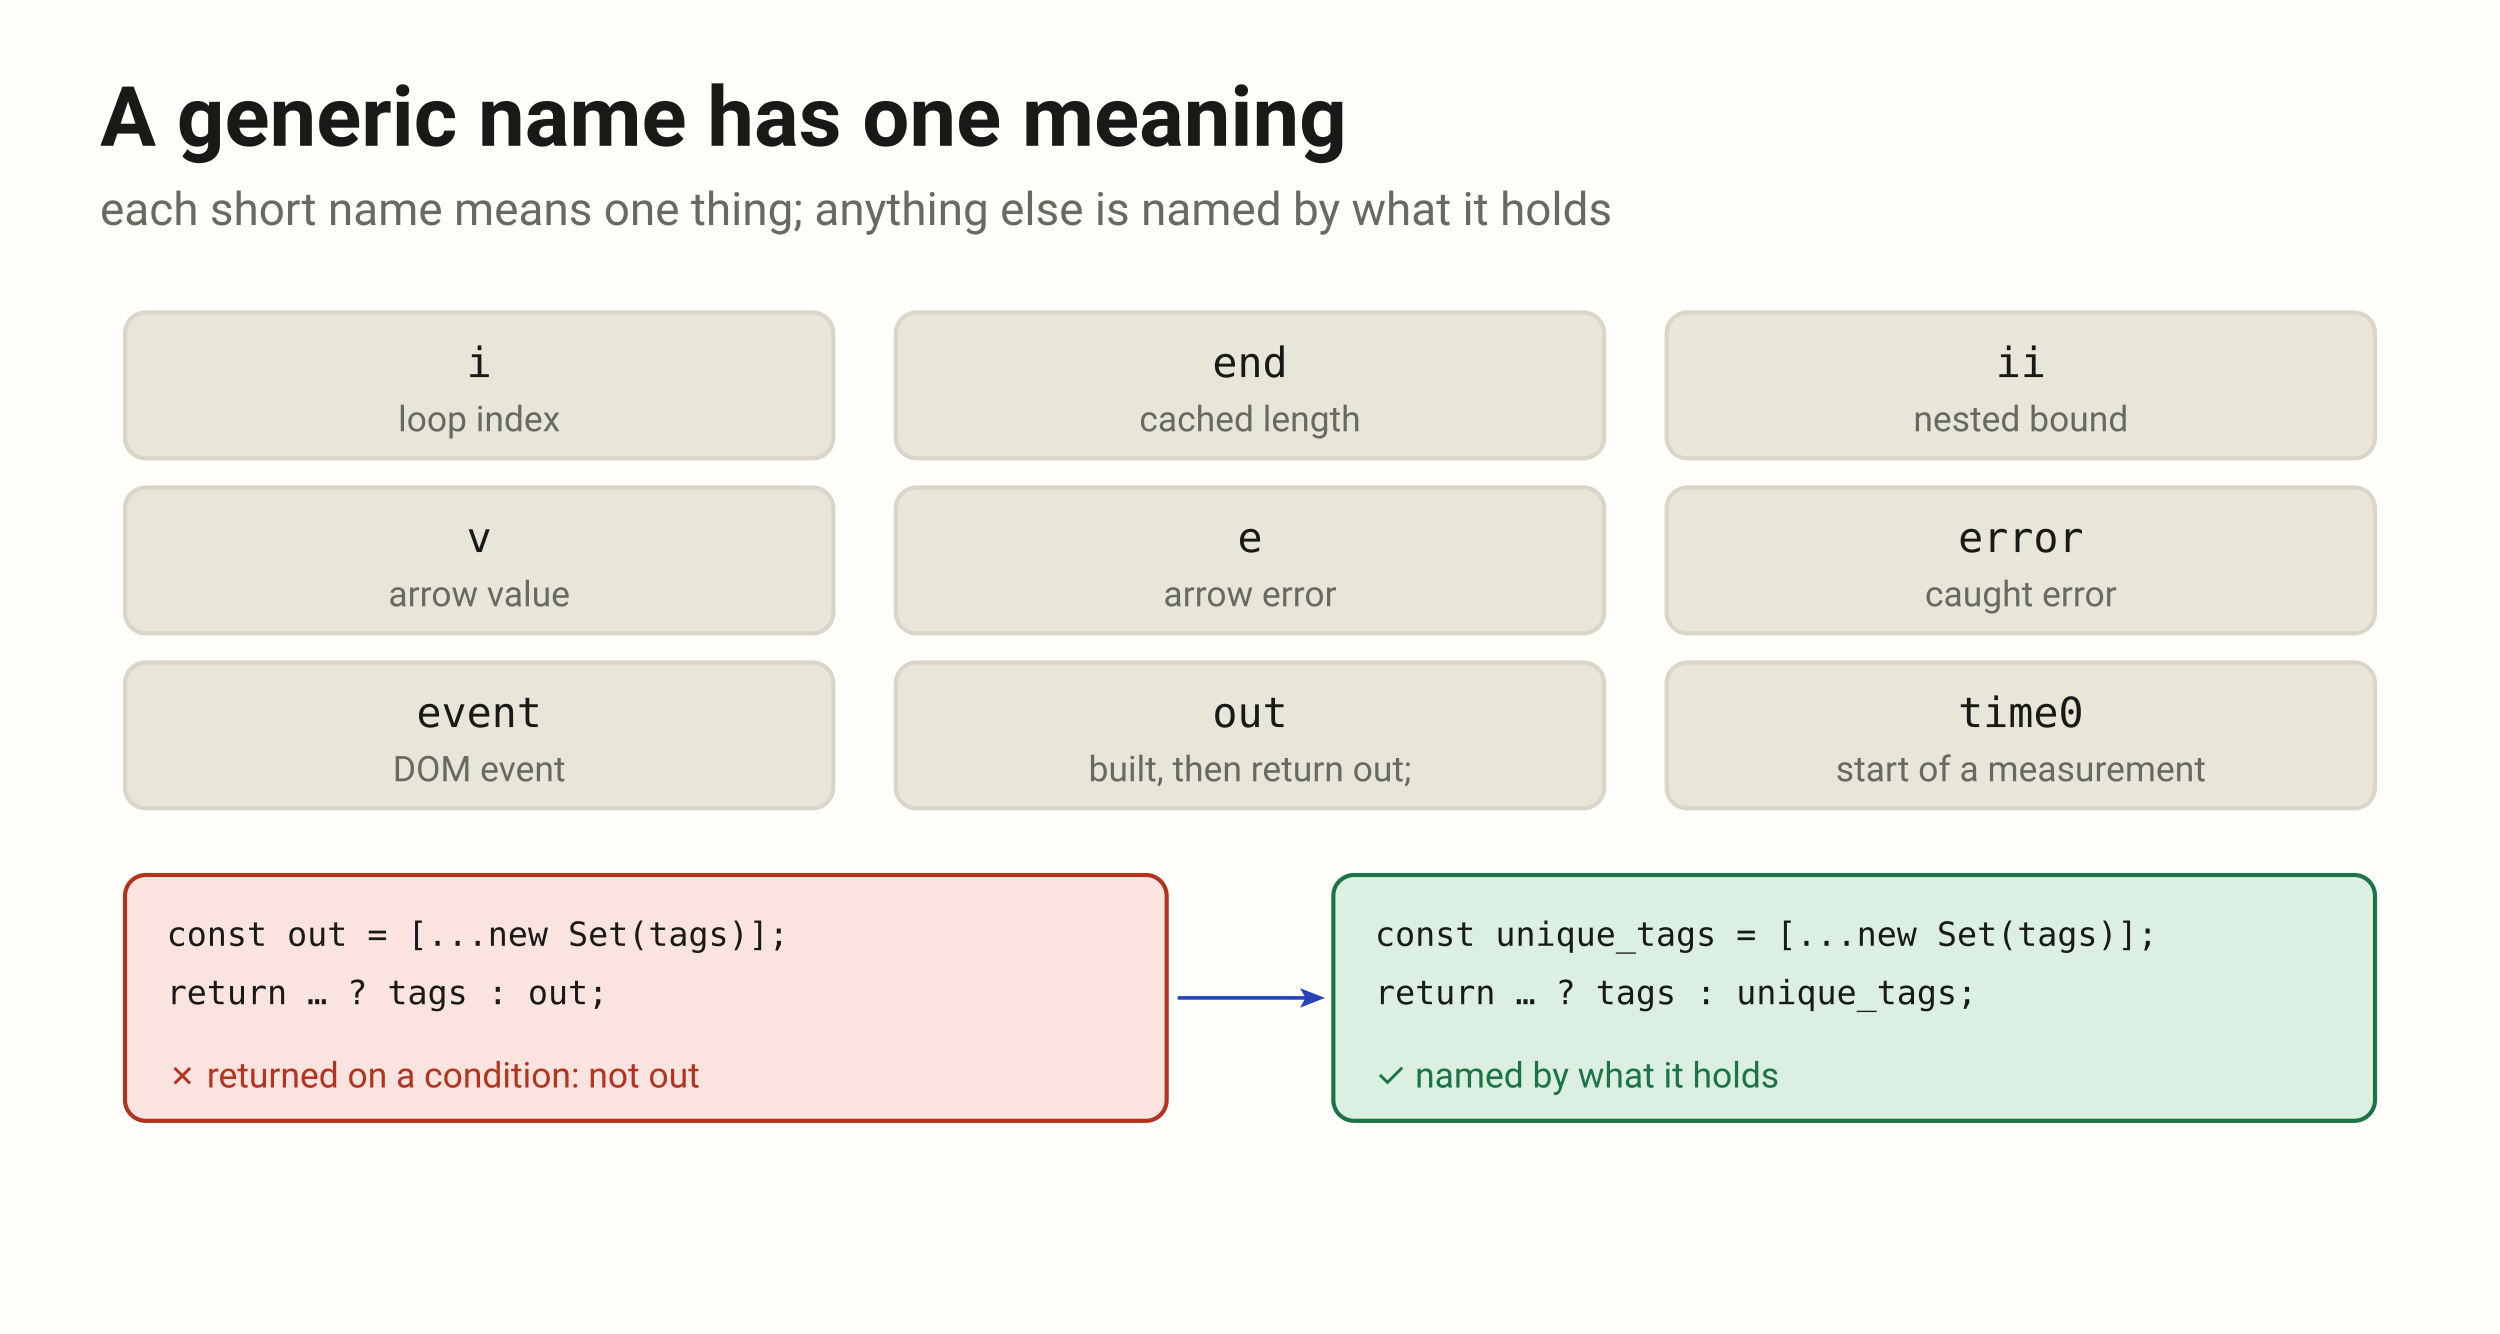
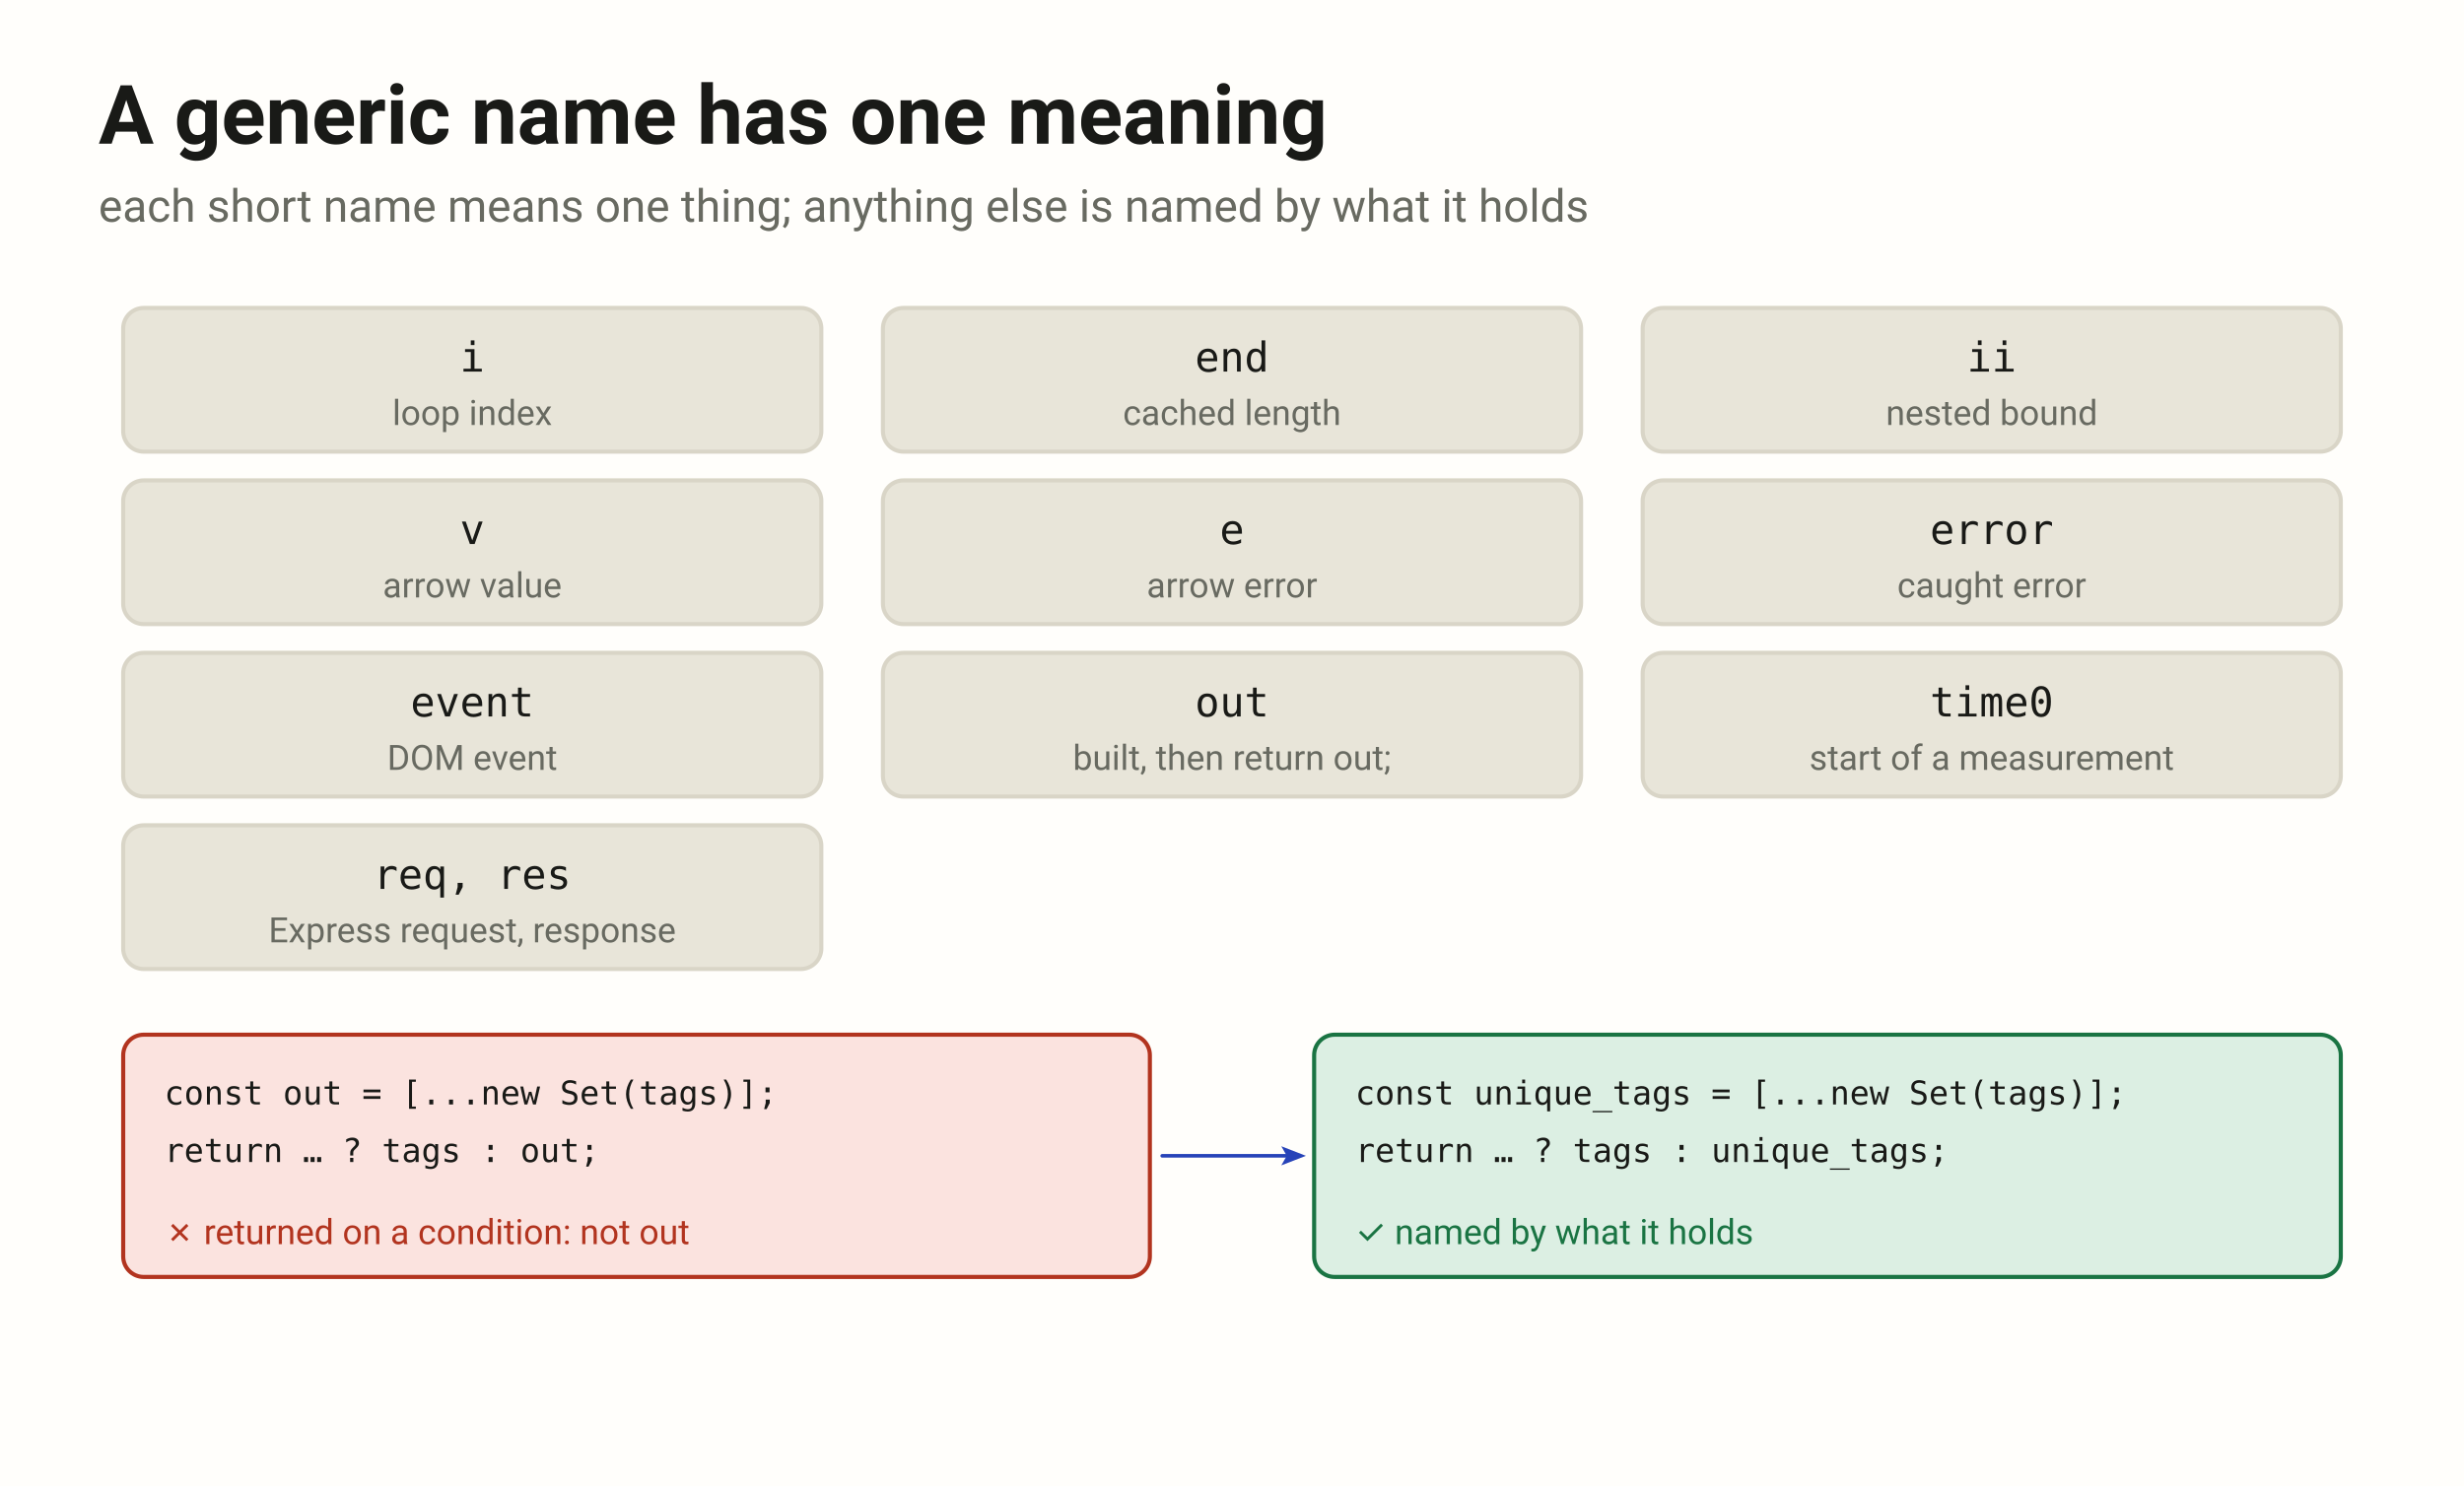
- <svg xmlns="http://www.w3.org/2000/svg" width="1200" height="640" viewBox="0 0 1200 640" font-family="system-ui, -apple-system, 'Segoe UI', Roboto, sans-serif">
-   <rect width="1200" height="640" fill="#fffefb" />
+ <svg xmlns="http://www.w3.org/2000/svg" width="1200" height="724" viewBox="0 0 1200 724" font-family="system-ui, -apple-system, 'Segoe UI', Roboto, sans-serif">
+   <rect width="1200" height="724" fill="#fffefb" />
  <defs>
    <marker id="arrow" viewBox="0 0 12 12" refX="8" refY="6" markerUnits="userSpaceOnUse" markerWidth="16" markerHeight="16" orient="auto-start-reverse">
      <path d="M2 2.5 L11 6 L2 9.5 L4 6 z" fill="#2743b8" stroke-linejoin="round" />
    </marker>
  </defs>
  <text x="48" y="70" fill="#191a17" font-size="40" font-weight="700">A generic name has one meaning</text>
  <text x="48" y="108" fill="#686a61" font-size="22">each short name means one thing; anything else is named by what it holds</text>
  <rect x="60" y="150" width="340" height="70" rx="10" fill="#e8e5d9" stroke="#d9d5c7" stroke-width="2" />
  <text x="230.0" y="181.0" fill="#191a17" font-size="20" font-family="ui-monospace, 'JetBrains Mono', Menlo, monospace" text-anchor="middle">i</text>
  <text x="230.0" y="207.0" fill="#686a61" font-size="17" text-anchor="middle">loop index</text>
  <rect x="430" y="150" width="340" height="70" rx="10" fill="#e8e5d9" stroke="#d9d5c7" stroke-width="2" />
  <text x="600.0" y="181.0" fill="#191a17" font-size="20" font-family="ui-monospace, 'JetBrains Mono', Menlo, monospace" text-anchor="middle">end</text>
  <text x="600.0" y="207.0" fill="#686a61" font-size="17" text-anchor="middle">cached length</text>
  <rect x="800" y="150" width="340" height="70" rx="10" fill="#e8e5d9" stroke="#d9d5c7" stroke-width="2" />
  <text x="970.0" y="181.0" fill="#191a17" font-size="20" font-family="ui-monospace, 'JetBrains Mono', Menlo, monospace" text-anchor="middle">ii</text>
  <text x="970.0" y="207.0" fill="#686a61" font-size="17" text-anchor="middle">nested bound</text>
  <rect x="60" y="234" width="340" height="70" rx="10" fill="#e8e5d9" stroke="#d9d5c7" stroke-width="2" />
  <text x="230.0" y="265.0" fill="#191a17" font-size="20" font-family="ui-monospace, 'JetBrains Mono', Menlo, monospace" text-anchor="middle">v</text>
  <text x="230.0" y="291.0" fill="#686a61" font-size="17" text-anchor="middle">arrow value</text>
  <rect x="430" y="234" width="340" height="70" rx="10" fill="#e8e5d9" stroke="#d9d5c7" stroke-width="2" />
  <text x="600.0" y="265.0" fill="#191a17" font-size="20" font-family="ui-monospace, 'JetBrains Mono', Menlo, monospace" text-anchor="middle">e</text>
  <text x="600.0" y="291.0" fill="#686a61" font-size="17" text-anchor="middle">arrow error</text>
  <rect x="800" y="234" width="340" height="70" rx="10" fill="#e8e5d9" stroke="#d9d5c7" stroke-width="2" />
  <text x="970.0" y="265.0" fill="#191a17" font-size="20" font-family="ui-monospace, 'JetBrains Mono', Menlo, monospace" text-anchor="middle">error</text>
  <text x="970.0" y="291.0" fill="#686a61" font-size="17" text-anchor="middle">caught error</text>
  <rect x="60" y="318" width="340" height="70" rx="10" fill="#e8e5d9" stroke="#d9d5c7" stroke-width="2" />
  <text x="230.0" y="349.0" fill="#191a17" font-size="20" font-family="ui-monospace, 'JetBrains Mono', Menlo, monospace" text-anchor="middle">event</text>
  <text x="230.0" y="375.0" fill="#686a61" font-size="17" text-anchor="middle">DOM event</text>
  <rect x="430" y="318" width="340" height="70" rx="10" fill="#e8e5d9" stroke="#d9d5c7" stroke-width="2" />
  <text x="600.0" y="349.0" fill="#191a17" font-size="20" font-family="ui-monospace, 'JetBrains Mono', Menlo, monospace" text-anchor="middle">out</text>
  <text x="600.0" y="375.0" fill="#686a61" font-size="17" text-anchor="middle">built, then return out;</text>
  <rect x="800" y="318" width="340" height="70" rx="10" fill="#e8e5d9" stroke="#d9d5c7" stroke-width="2" />
  <text x="970.0" y="349.0" fill="#191a17" font-size="20" font-family="ui-monospace, 'JetBrains Mono', Menlo, monospace" text-anchor="middle">time0</text>
  <text x="970.0" y="375.0" fill="#686a61" font-size="17" text-anchor="middle">start of a measurement</text>
-   <rect x="60" y="420" width="500" height="118" rx="10" fill="#fbe3df" stroke="#b2341f" stroke-width="2" />
-   <text x="80.0" y="454" fill="#191a17" font-size="16" font-family="ui-monospace, 'JetBrains Mono', Menlo, monospace">const out = [...new Set(tags)];</text>
-   <text x="80.0" y="482" fill="#191a17" font-size="16" font-family="ui-monospace, 'JetBrains Mono', Menlo, monospace">return … ? tags : out;</text>
-   <text x="80" y="522" fill="#b2341f" font-size="17">✗ returned on a condition: not out</text>
-   <rect x="640" y="420" width="500" height="118" rx="10" fill="#dcefe3" stroke="#1a7443" stroke-width="2" />
-   <text x="660.0" y="454" fill="#191a17" font-size="16" font-family="ui-monospace, 'JetBrains Mono', Menlo, monospace">const unique_tags = [...new Set(tags)];</text>
-   <text x="660.0" y="482" fill="#191a17" font-size="16" font-family="ui-monospace, 'JetBrains Mono', Menlo, monospace">return … ? tags : unique_tags;</text>
-   <text x="660" y="522" fill="#1a7443" font-size="17">✓ named by what it holds</text>
-   <line x1="566" y1="479.0" x2="632" y2="479" stroke="#2743b8" stroke-width="1.75" stroke-linecap="round" marker-end="url(#arrow)" />
+   <rect x="60" y="402" width="340" height="70" rx="10" fill="#e8e5d9" stroke="#d9d5c7" stroke-width="2" />
+   <text x="230.0" y="433.0" fill="#191a17" font-size="20" font-family="ui-monospace, 'JetBrains Mono', Menlo, monospace" text-anchor="middle">req, res</text>
+   <text x="230.0" y="459.0" fill="#686a61" font-size="17" text-anchor="middle">Express request, response</text>
+   <rect x="60" y="504" width="500" height="118" rx="10" fill="#fbe3df" stroke="#b2341f" stroke-width="2" />
+   <text x="80.0" y="538" fill="#191a17" font-size="16" font-family="ui-monospace, 'JetBrains Mono', Menlo, monospace">const out = [...new Set(tags)];</text>
+   <text x="80.0" y="566" fill="#191a17" font-size="16" font-family="ui-monospace, 'JetBrains Mono', Menlo, monospace">return … ? tags : out;</text>
+   <text x="80" y="606" fill="#b2341f" font-size="17">✗ returned on a condition: not out</text>
+   <rect x="640" y="504" width="500" height="118" rx="10" fill="#dcefe3" stroke="#1a7443" stroke-width="2" />
+   <text x="660.0" y="538" fill="#191a17" font-size="16" font-family="ui-monospace, 'JetBrains Mono', Menlo, monospace">const unique_tags = [...new Set(tags)];</text>
+   <text x="660.0" y="566" fill="#191a17" font-size="16" font-family="ui-monospace, 'JetBrains Mono', Menlo, monospace">return … ? tags : unique_tags;</text>
+   <text x="660" y="606" fill="#1a7443" font-size="17">✓ named by what it holds</text>
+   <line x1="566" y1="563.0" x2="632.0" y2="563.0" stroke="#2743b8" stroke-width="1.75" stroke-linecap="round" marker-end="url(#arrow)" />
</svg>
